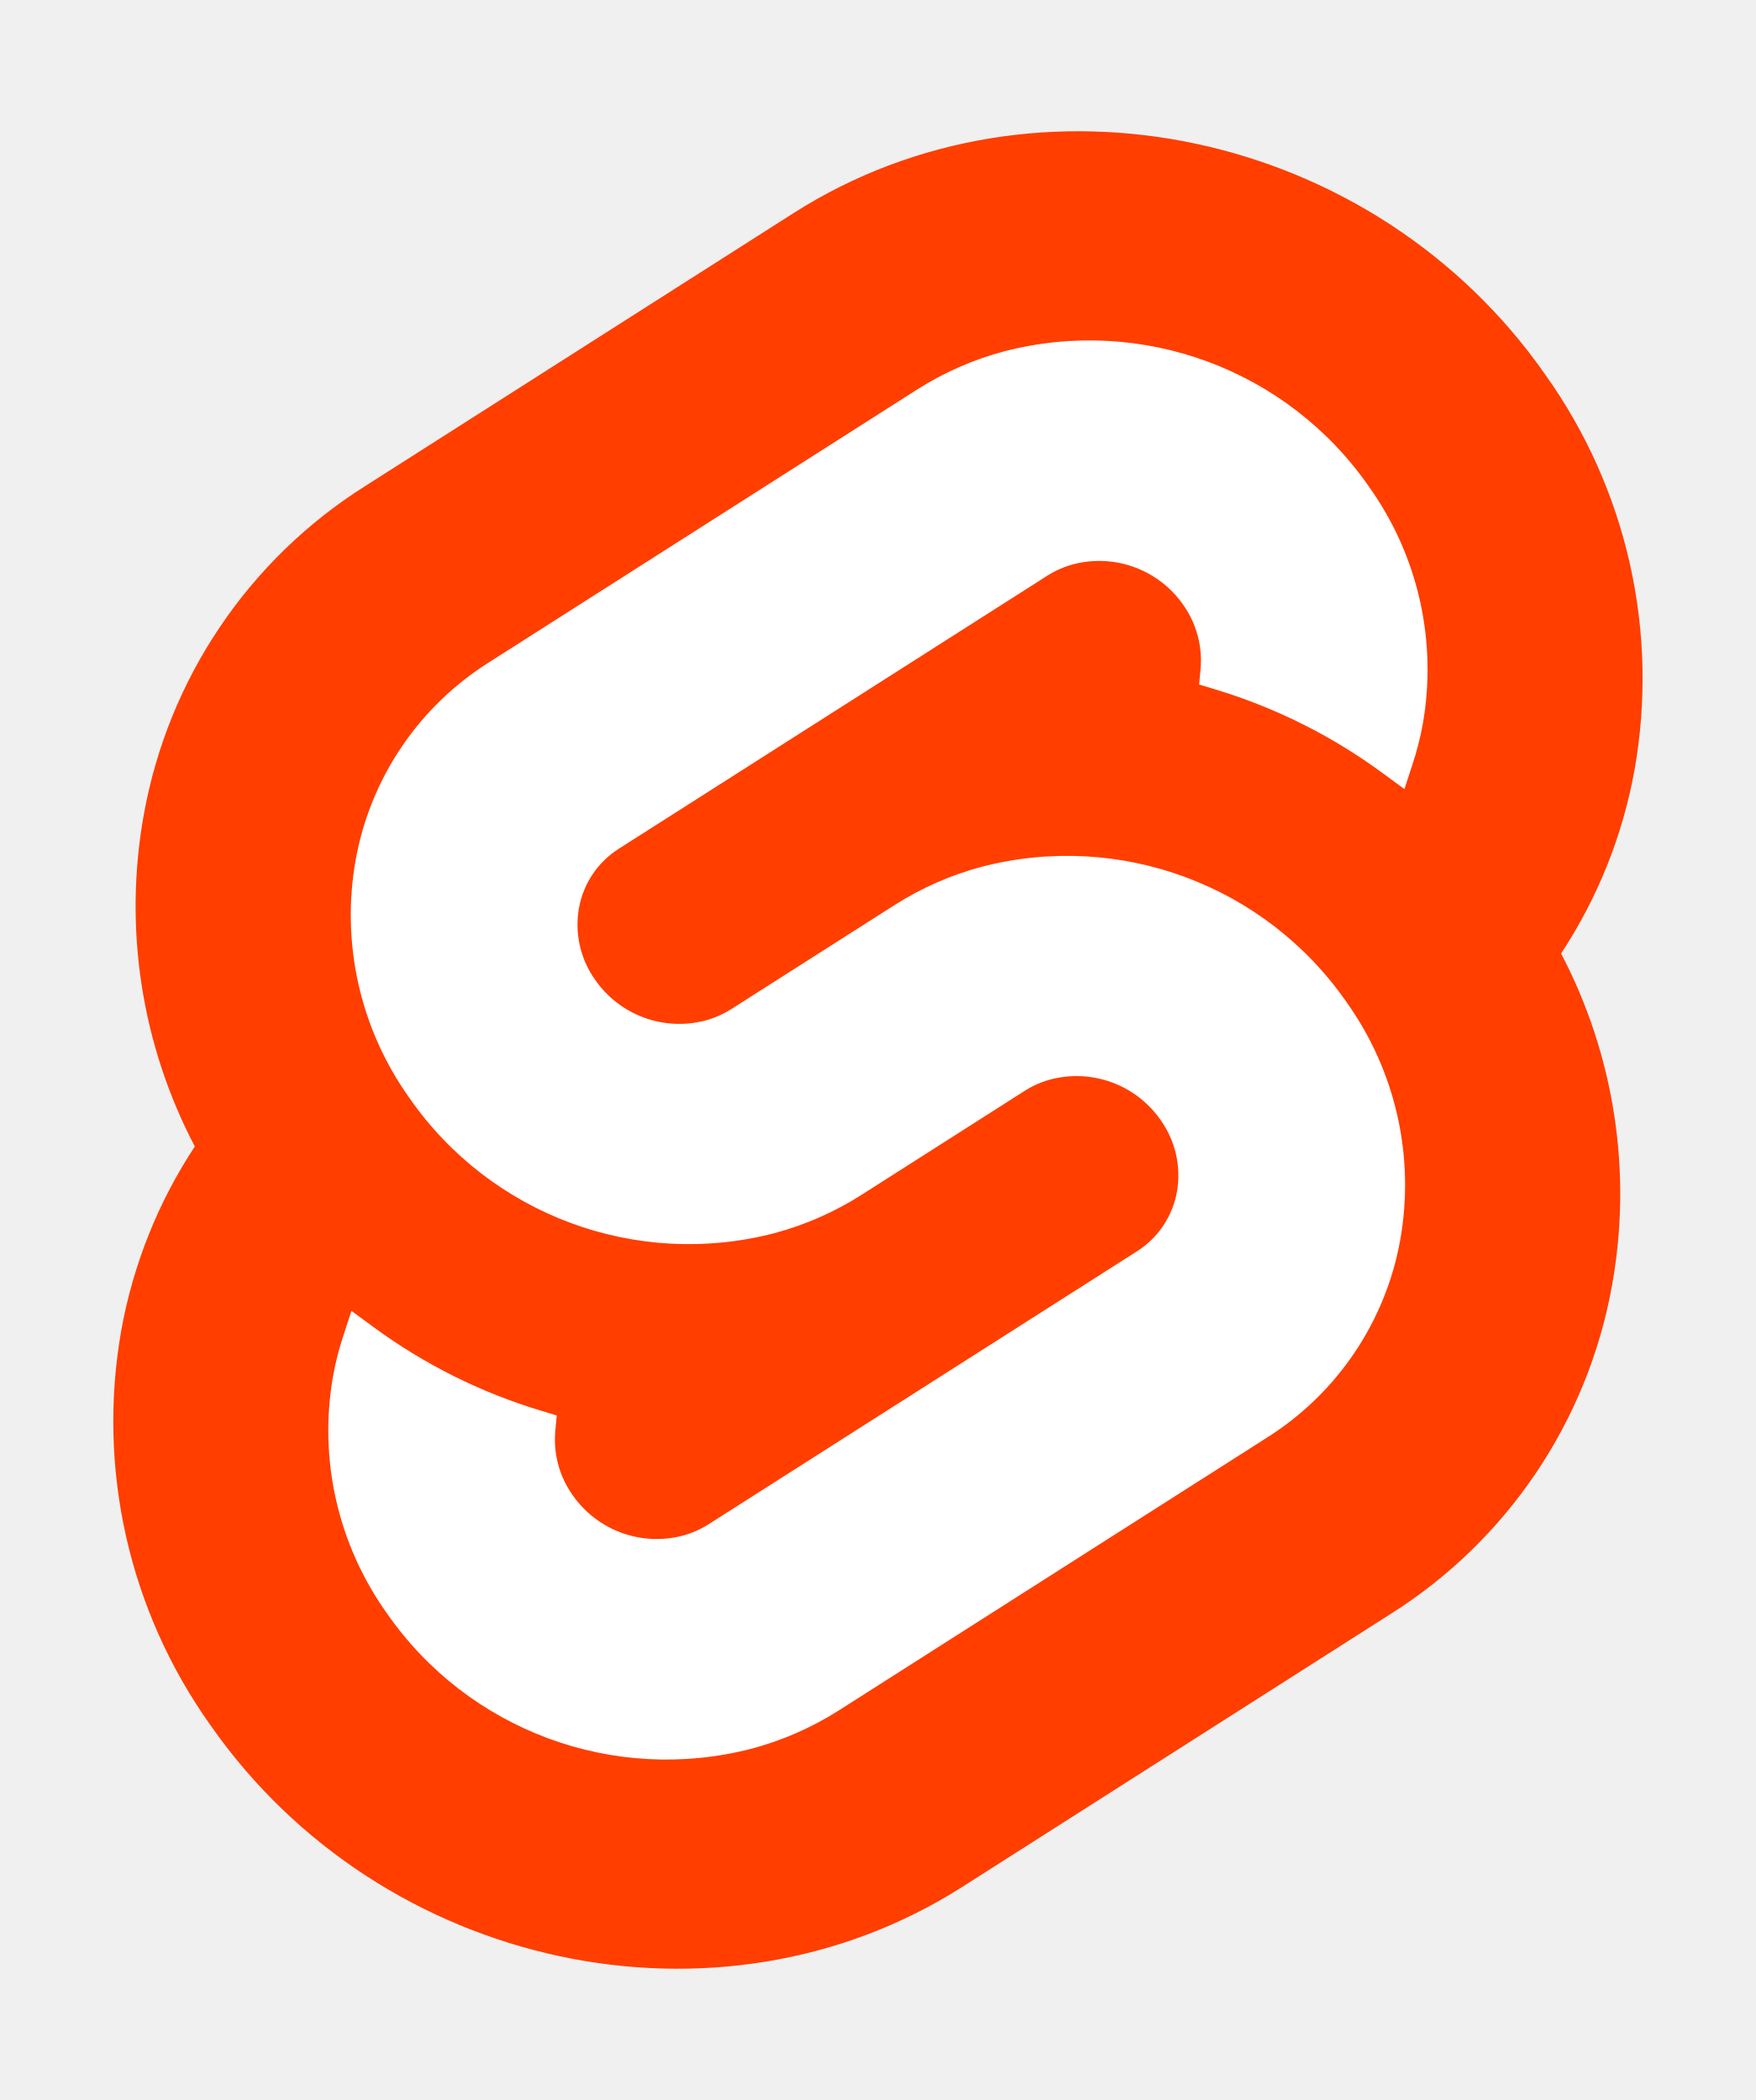
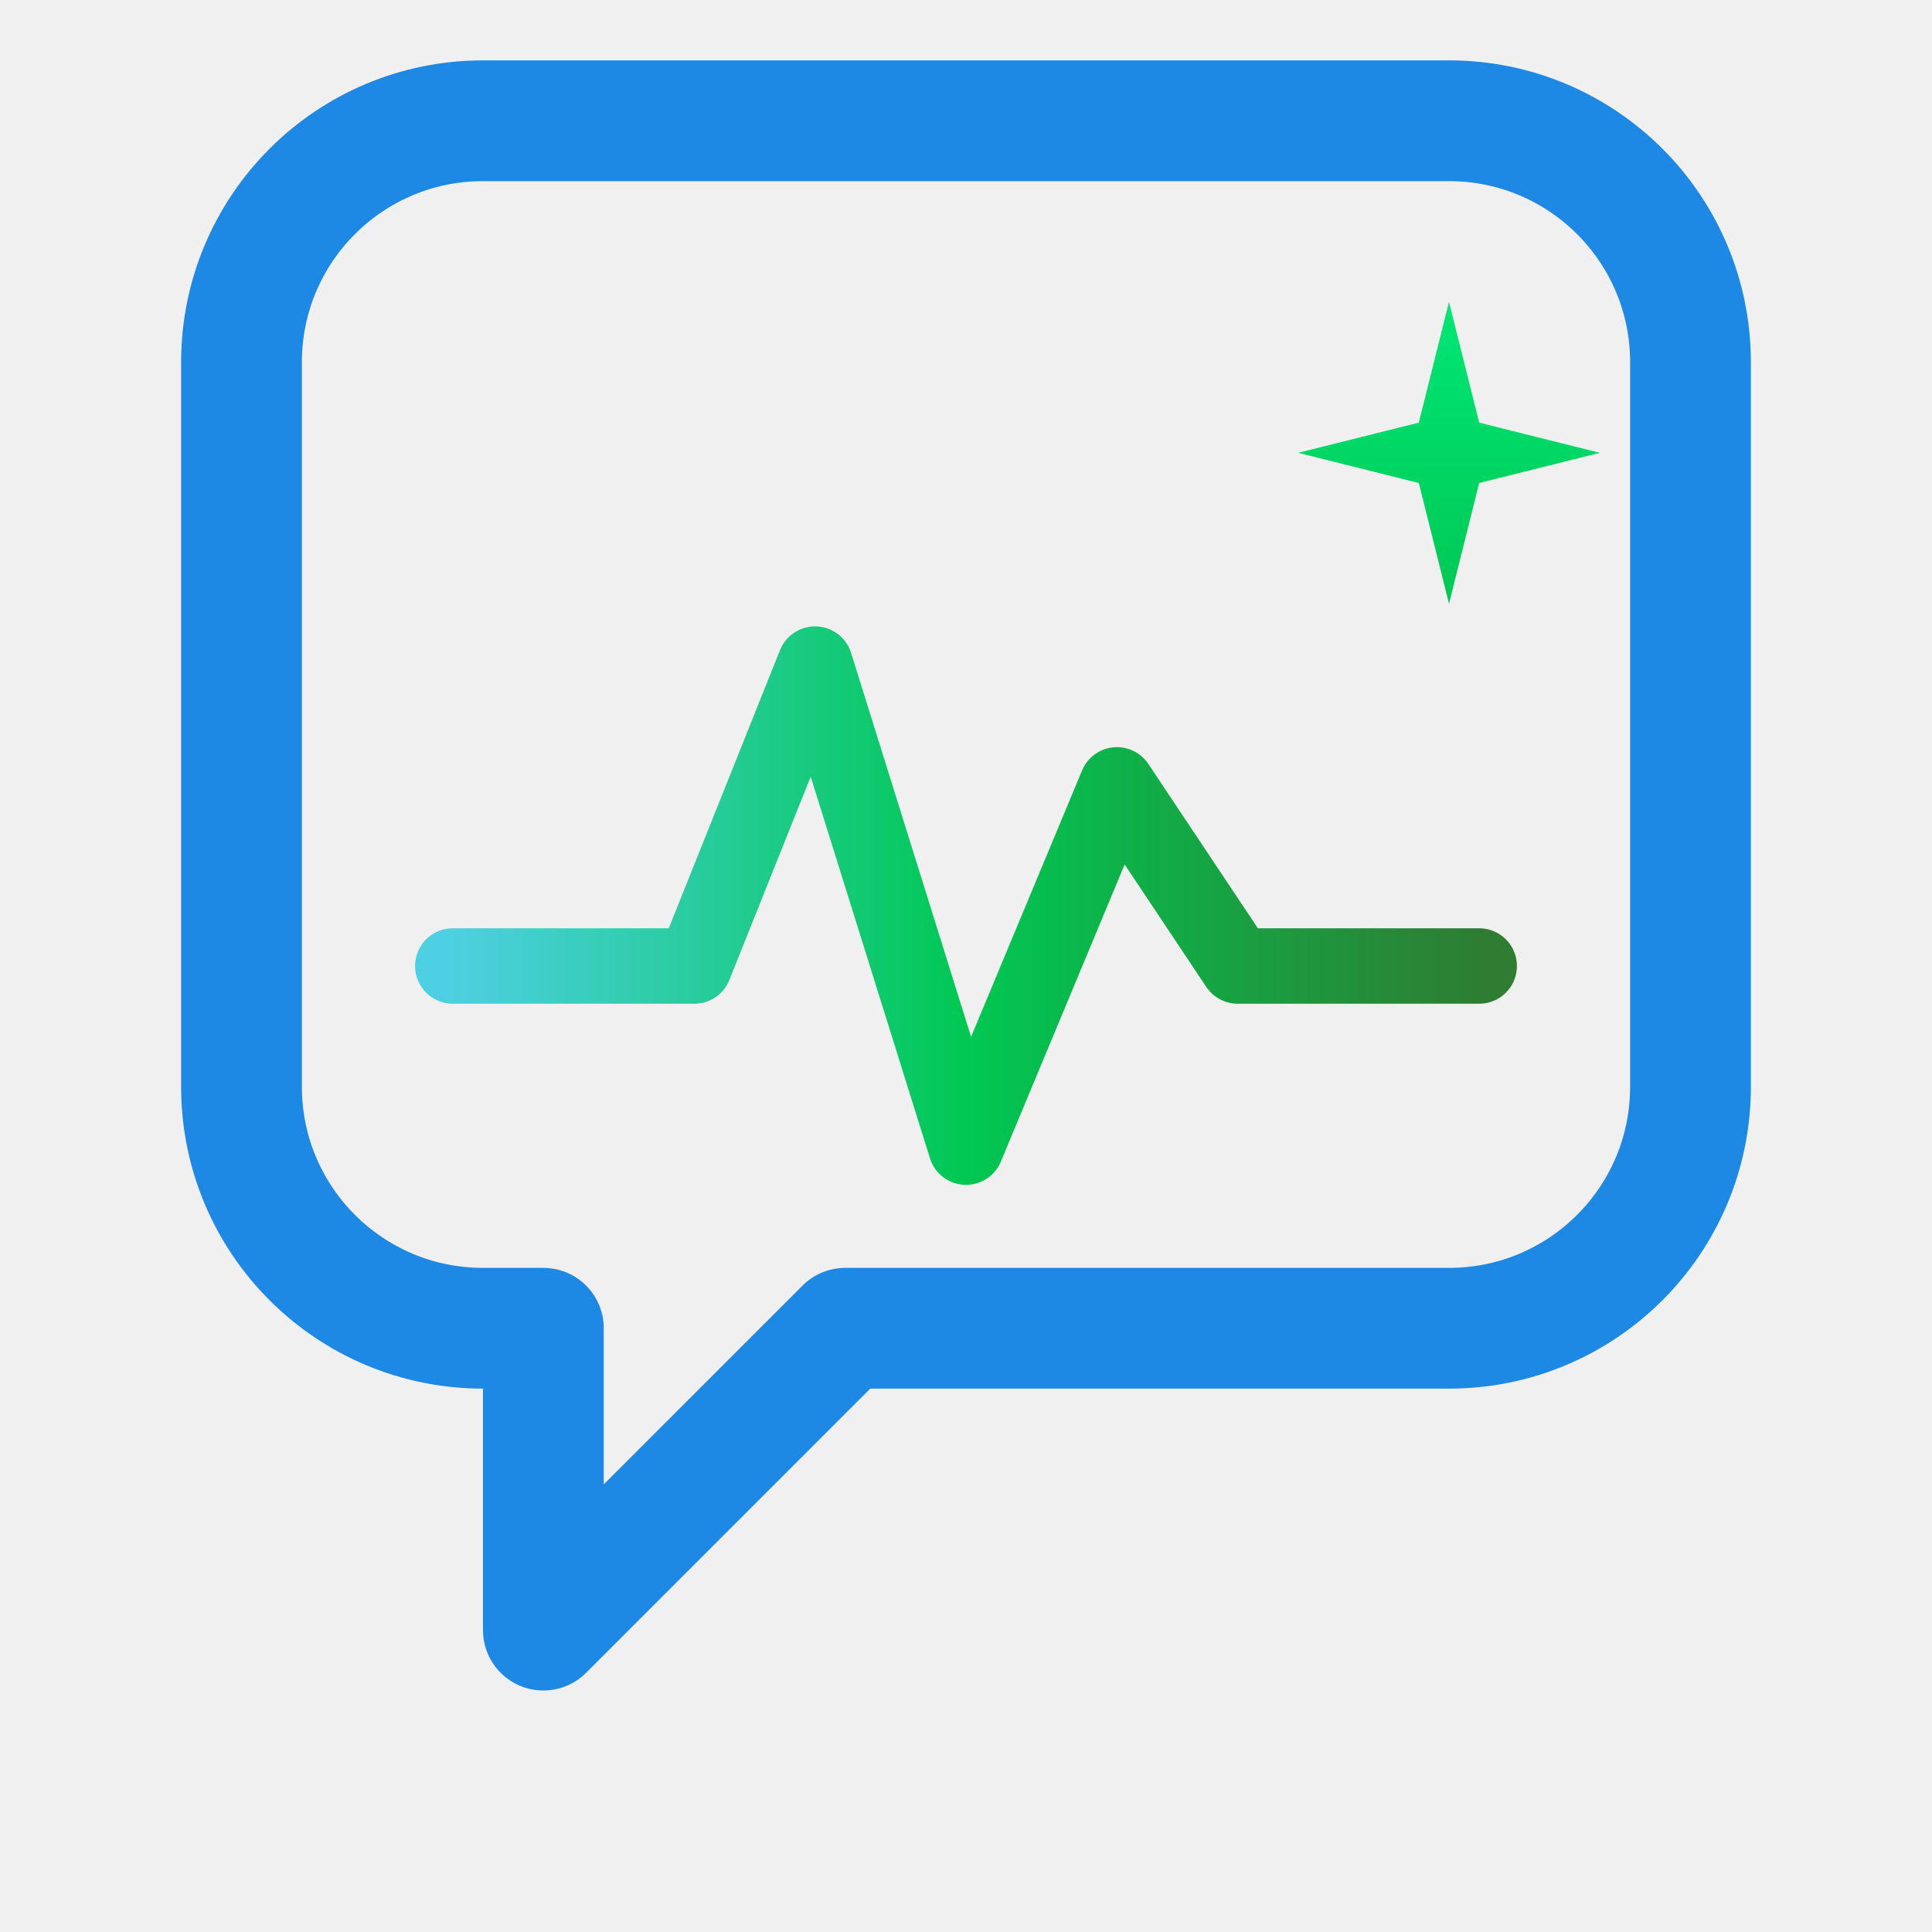
- <svg xmlns="http://www.w3.org/2000/svg" width="107" height="128" viewBox="0 0 107 128">
-   <path d="M94.157 22.819c-10.4-14.885-30.94-19.297-45.792-9.835L22.282 29.608A29.92 29.92 0 0 0 8.764 49.65a31.5 31.5 0 0 0 3.108 20.231 30 30 0 0 0-4.477 11.183 31.9 31.9 0 0 0 5.448 24.116c10.402 14.887 30.942 19.297 45.791 9.835l26.083-16.624A29.92 29.92 0 0 0 98.235 78.35a31.53 31.53 0 0 0-3.105-20.232 30 30 0 0 0 4.474-11.182 31.88 31.88 0 0 0-5.447-24.116" style="fill:#ff3e00" />
-   <path d="M45.817 106.582a20.72 20.72 0 0 1-22.237-8.243 19.17 19.17 0 0 1-3.277-14.503 18 18 0 0 1 .624-2.435l.49-1.498 1.337.981a33.6 33.6 0 0 0 10.203 5.098l.97.294-.09.968a5.85 5.85 0 0 0 1.052 3.878 6.24 6.24 0 0 0 6.695 2.485 5.8 5.8 0 0 0 1.603-.704L69.27 76.28a5.43 5.43 0 0 0 2.45-3.631 5.8 5.8 0 0 0-.987-4.371 6.24 6.24 0 0 0-6.698-2.487 5.7 5.7 0 0 0-1.6.704l-9.953 6.345a19 19 0 0 1-5.296 2.326 20.72 20.72 0 0 1-22.237-8.243 19.17 19.17 0 0 1-3.277-14.502 17.99 17.99 0 0 1 8.13-12.052l26.081-16.623a19 19 0 0 1 5.3-2.329 20.72 20.72 0 0 1 22.237 8.243 19.17 19.17 0 0 1 3.277 14.503 18 18 0 0 1-.624 2.435l-.49 1.498-1.337-.98a33.6 33.6 0 0 0-10.203-5.1l-.97-.294.09-.968a5.86 5.86 0 0 0-1.052-3.878 6.24 6.24 0 0 0-6.696-2.485 5.8 5.8 0 0 0-1.602.704L37.73 51.72a5.42 5.42 0 0 0-2.449 3.63 5.79 5.79 0 0 0 .986 4.372 6.24 6.24 0 0 0 6.698 2.486 5.8 5.8 0 0 0 1.602-.704l9.952-6.342a19 19 0 0 1 5.295-2.328 20.72 20.72 0 0 1 22.237 8.242 19.17 19.17 0 0 1 3.277 14.503 18 18 0 0 1-8.13 12.053l-26.081 16.622a19 19 0 0 1-5.3 2.328" style="fill:#fff" />
+ <svg xmlns="http://www.w3.org/2000/svg" width="128" height="128" viewBox="0 0 128 128">
+   <defs>
+     <linearGradient id="wave" x1="0" y1="0.5" x2="1" y2="0.5">
+       <stop offset="0%" stop-color="#4DD0E1" />
+       <stop offset="50%" stop-color="#00C853" />
+       <stop offset="100%" stop-color="#2E7D32" />
+     </linearGradient>
+     <linearGradient id="sparkle" x1="0.5" y1="0" x2="0.5" y2="1">
+       <stop offset="0%" stop-color="#00E676" />
+       <stop offset="100%" stop-color="#00C853" />
+     </linearGradient>
+   </defs>
+   <path d="M16 24C16 15.16 23.16 8 32 8h64c8.84 0 16 7.16 16 16v48c0 8.84-7.16 16-16 16H56l-20 20v-20H32c-8.84 0-16-7.16-16-16V24Z" fill="none" stroke="#1E88E5" stroke-width="8" stroke-linejoin="round" />
+   <path d="M30 64 L46 64 L54 44 L64 76 L74 52 L82 64 L98 64" fill="none" stroke="url(#wave)" stroke-width="5" stroke-linecap="round" stroke-linejoin="round" />
+   <path d="M96 20 L98 28 L106 30 L98 32 L96 40 L94 32 L86 30 L94 28 Z" fill="url(#sparkle)" />
</svg>
